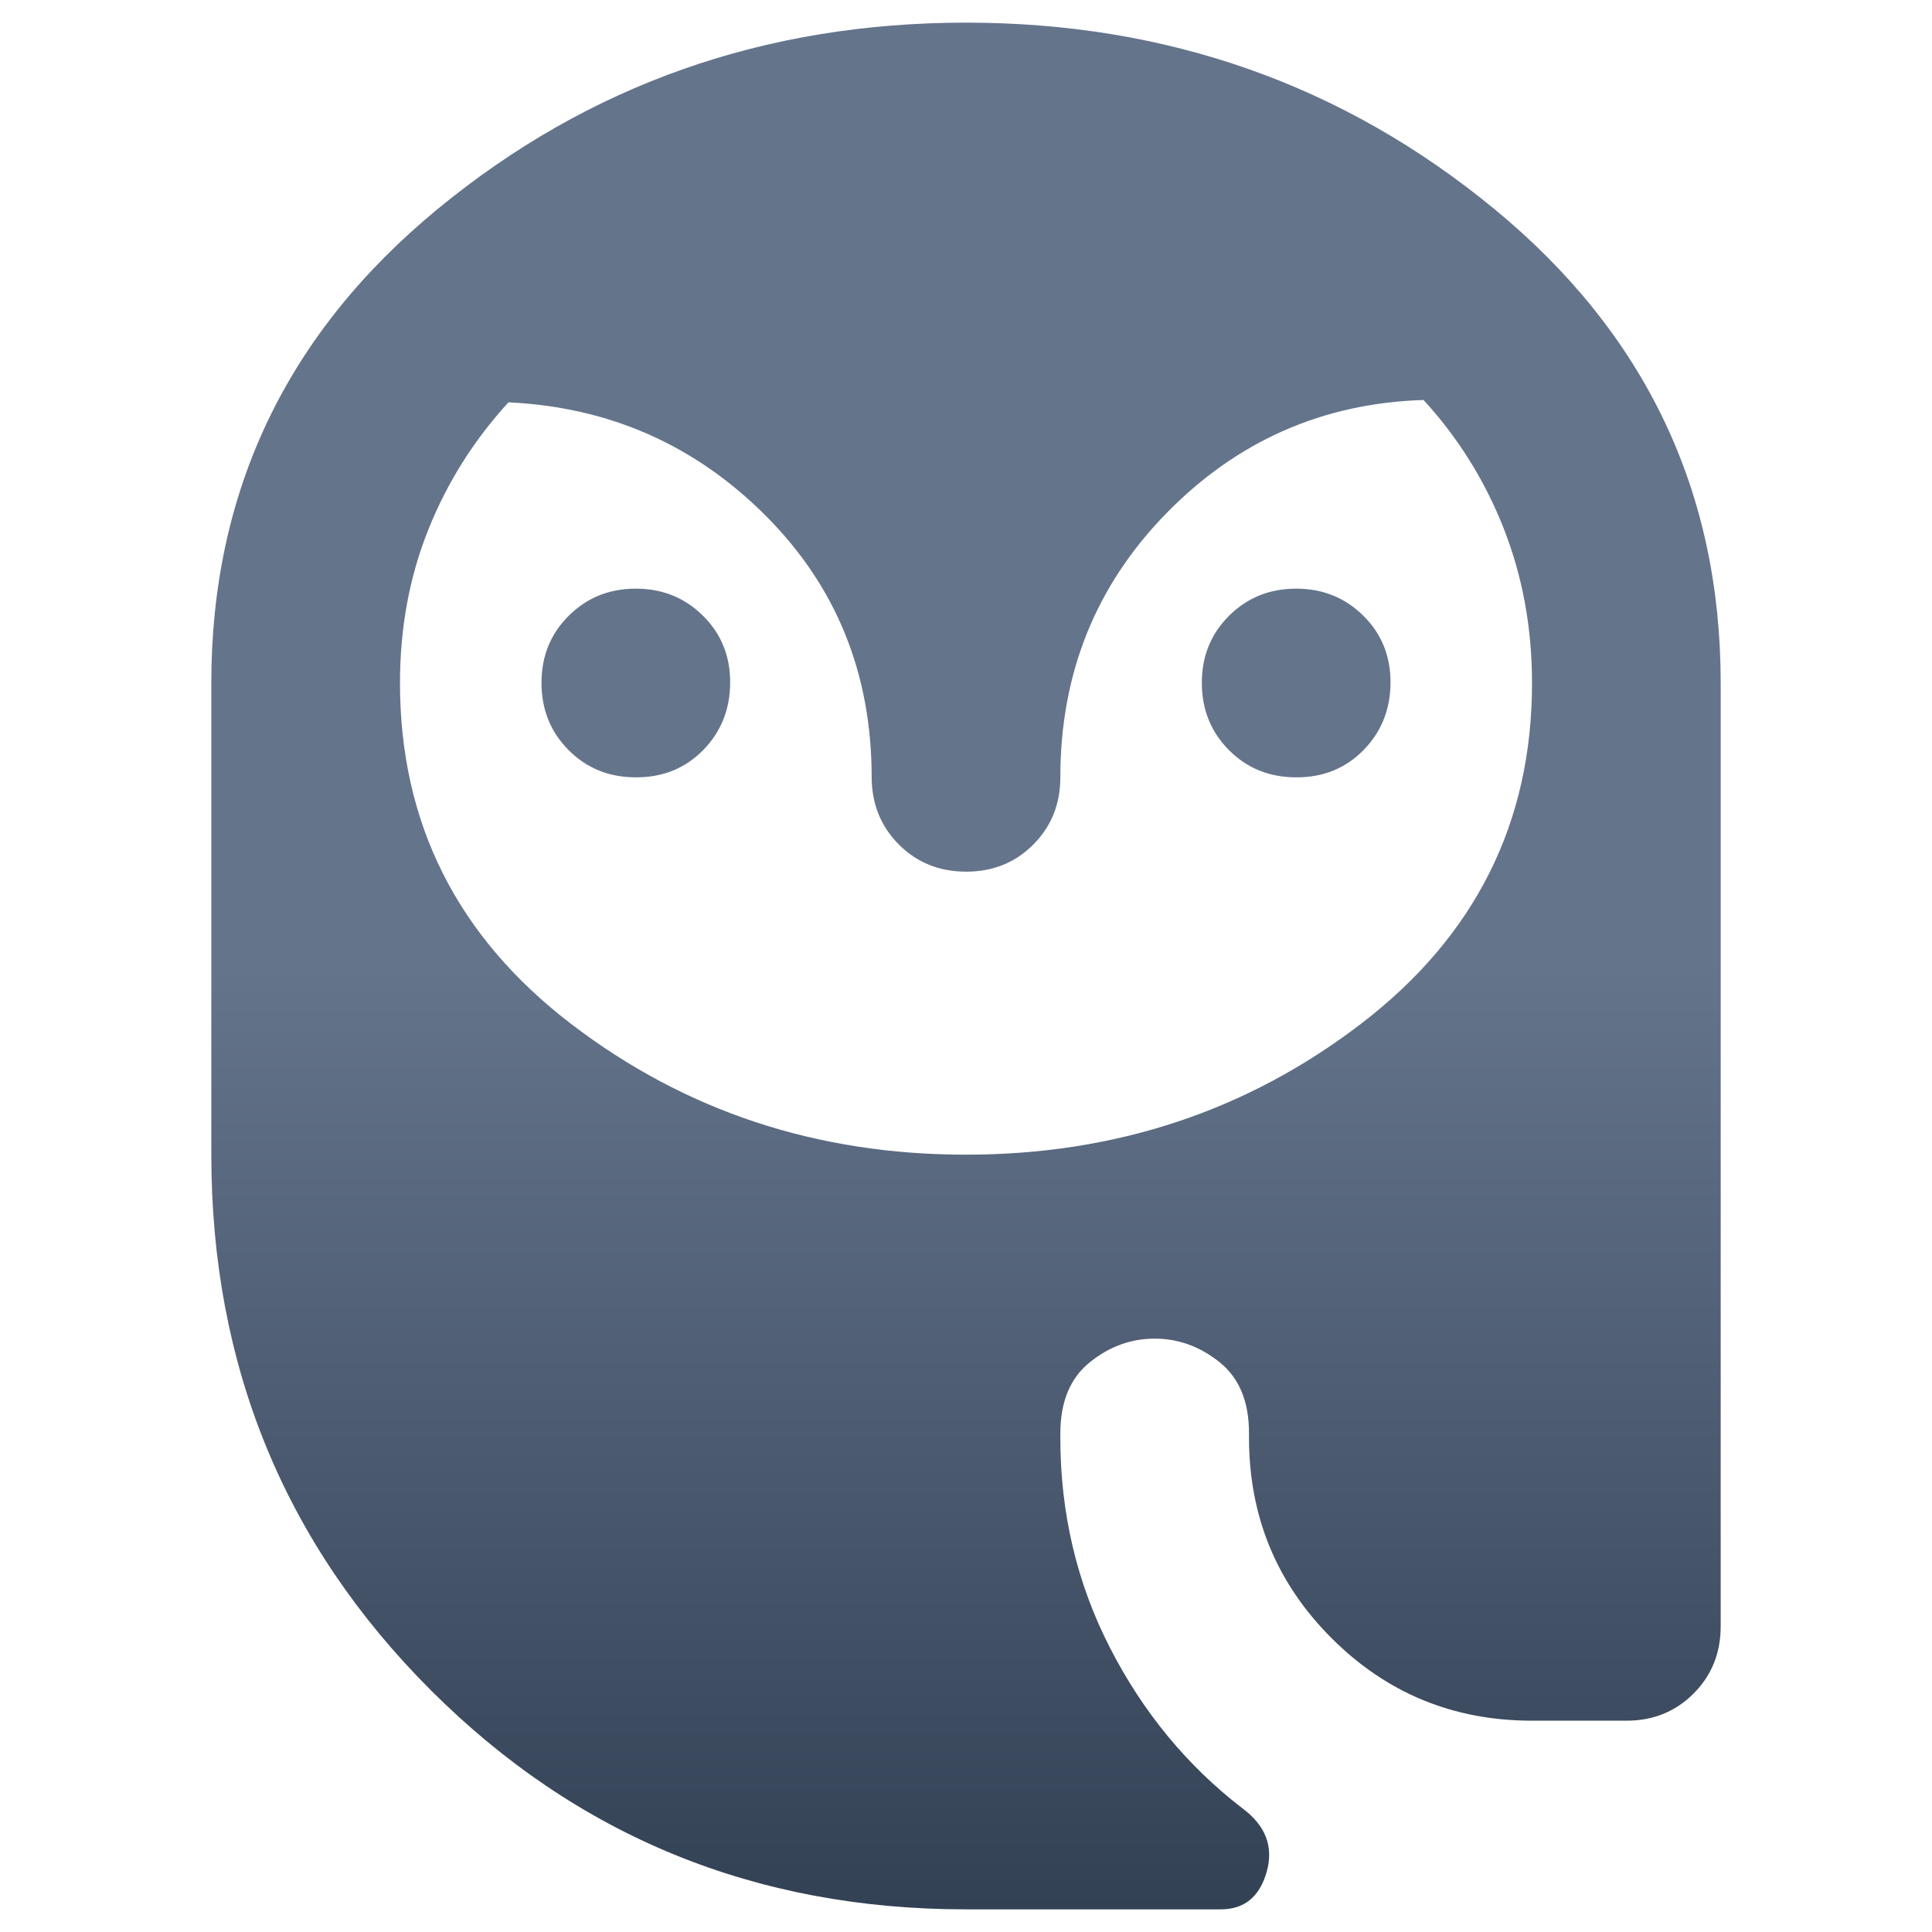
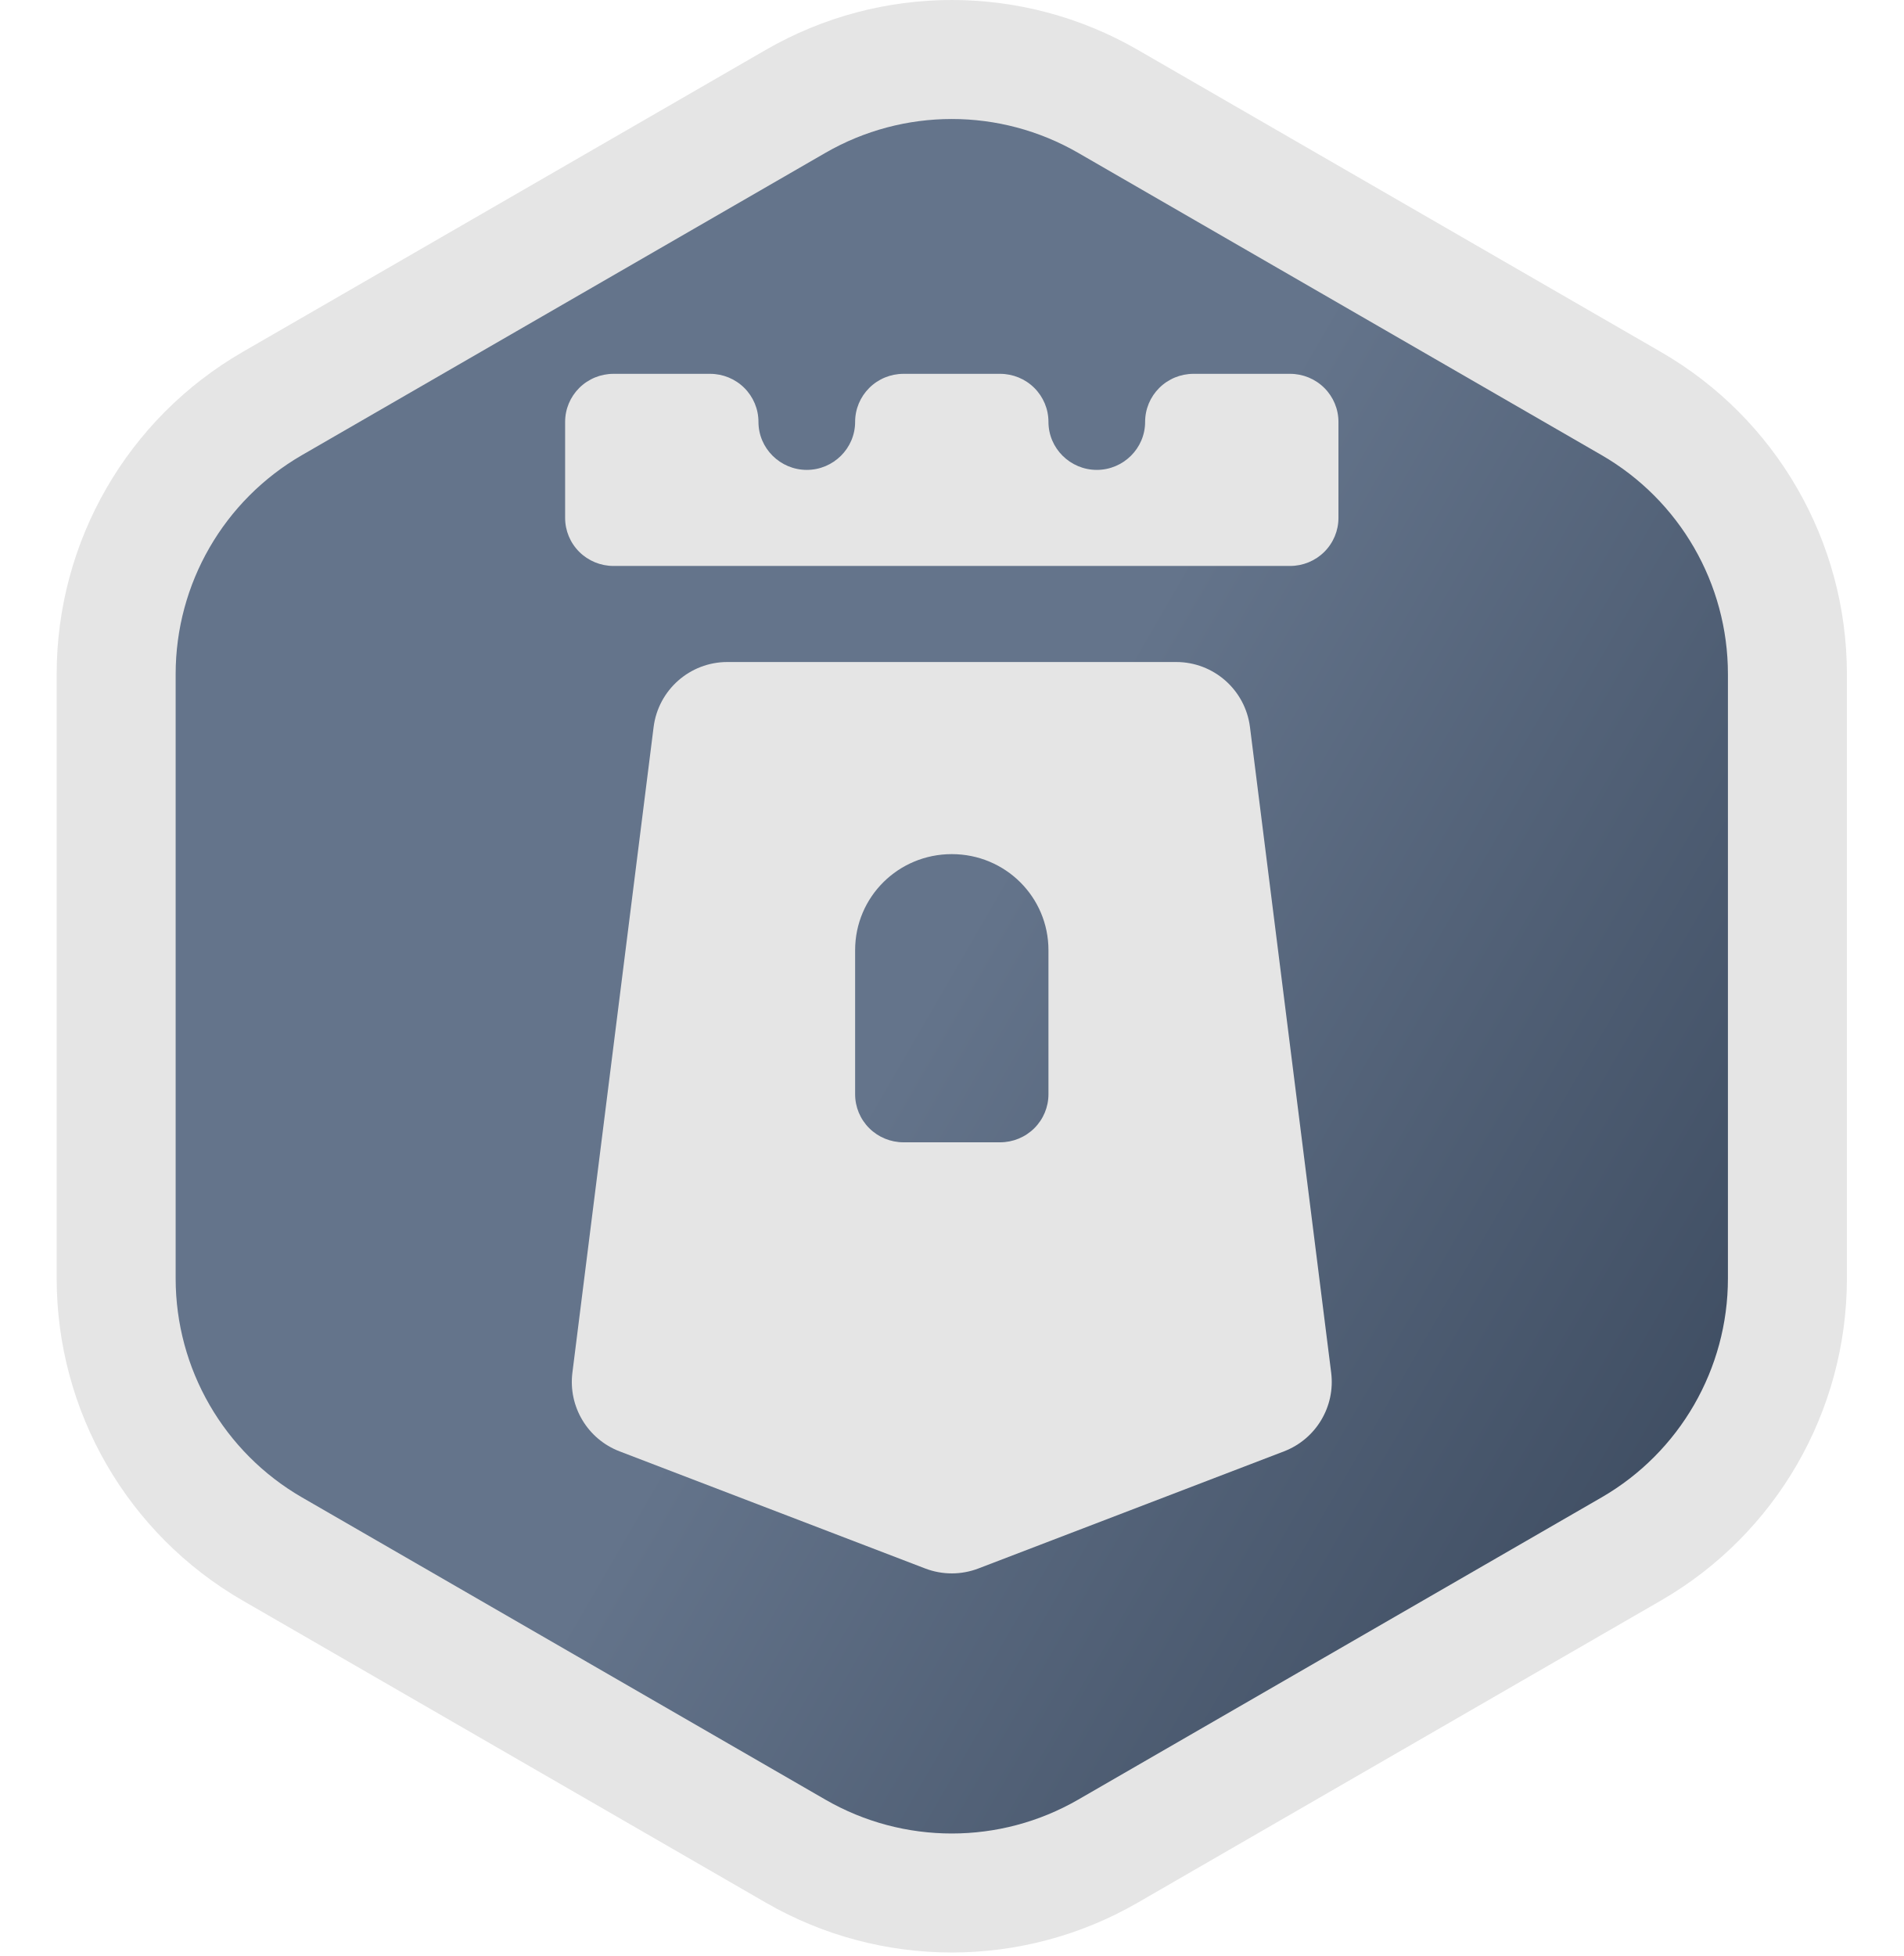
- <svg xmlns="http://www.w3.org/2000/svg" width="256" height="256" viewBox="0 0 256 256" fill="none">
-   <path d="M84.25 103C80.708 103 77.742 101.8 75.35 99.4C72.958 97 71.758 94.033 71.75 90.5C71.742 86.967 72.942 84 75.35 81.6C77.758 79.2 80.725 78 84.25 78C87.775 78 90.746 79.2 93.162 81.6C95.579 84 96.775 86.967 96.75 90.5C96.725 94.033 95.525 97.004 93.15 99.412C90.775 101.821 87.808 103.017 84.25 103ZM171.75 103C168.208 103 165.242 101.8 162.85 99.4C160.458 97 159.258 94.033 159.25 90.5C159.242 86.967 160.442 84 162.85 81.6C165.258 79.2 168.225 78 171.75 78C175.275 78 178.246 79.2 180.662 81.6C183.079 84 184.275 86.967 184.25 90.5C184.225 94.033 183.025 97.004 180.65 99.412C178.275 101.821 175.308 103.017 171.75 103ZM128 253C100.083 253 76.438 243.312 57.062 223.937C37.688 204.562 28 180.917 28 153V90.5C28 65.083 38 44.146 58 27.688C78 11.229 101.333 3 128 3C154.667 3 178 11.229 198 27.688C218 44.146 228 65.083 228 90.5V215.5C228 219.042 226.8 222.012 224.4 224.412C222 226.812 219.033 228.008 215.5 228H203C192.583 228 183.729 224.354 176.438 217.062C169.146 209.771 165.5 200.917 165.5 190.5V189.875C165.5 185.708 164.2 182.583 161.6 180.5C159 178.417 156.133 177.375 153 177.375C149.867 177.375 147.004 178.417 144.412 180.5C141.821 182.583 140.517 185.708 140.5 189.875V190.5C140.5 200.5 142.687 209.771 147.062 218.312C151.437 226.854 157.271 233.937 164.562 239.562C167.688 241.854 168.783 244.667 167.85 248C166.917 251.333 164.883 253 161.75 253H128ZM128 153C147.792 153 165.242 147.217 180.35 135.65C195.458 124.083 203.008 109.033 203 90.5C203 83.208 201.75 76.383 199.25 70.025C196.75 63.667 193.208 57.992 188.625 53C175.292 53.417 163.938 58.417 154.562 68C145.188 77.583 140.5 89.25 140.5 103C140.5 106.542 139.304 109.513 136.913 111.913C134.521 114.312 131.55 115.508 128 115.5C124.45 115.492 121.483 114.292 119.1 111.9C116.717 109.508 115.517 106.542 115.5 103C115.5 89.25 110.812 77.688 101.438 68.312C92.062 58.938 80.708 53.938 67.375 53.312C62.792 58.312 59.25 63.938 56.75 70.188C54.25 76.438 53 83.208 53 90.5C53 109.042 60.554 124.096 75.662 135.663C90.771 147.229 108.217 153.008 128 153Z" fill="url(#paint0_linear_4046_109)" />
+ <svg xmlns="http://www.w3.org/2000/svg" width="256" height="263" viewBox="0 0 256 263" fill="none">
+   <path d="M107 13.627C119.995 6.125 136.005 6.125 149 13.627L219.378 54.259C232.373 61.762 240.378 75.627 240.378 90.632V171.898C240.378 186.903 232.373 200.768 219.378 208.271L149 248.903C136.005 256.405 119.995 256.405 107 248.903L36.622 208.271C23.627 200.768 15.622 186.903 15.622 171.898V90.632C15.622 75.627 23.627 61.762 36.622 54.259L107 13.627Z" fill="url(#paint0_linear_4046_109)" stroke="#E5E5E5" stroke-width="16" />
+   <path d="M82.5 50.265C80.776 50.265 79.123 50.945 77.904 52.157C76.685 53.368 76 55.01 76 56.723V69.639C76 71.352 76.685 72.994 77.904 74.205C79.123 75.416 80.776 76.097 82.5 76.097H173.5C175.224 76.097 176.877 75.416 178.096 74.205C179.315 72.994 180 71.352 180 69.639V56.723C180 55.01 179.315 53.368 178.096 52.157C176.877 50.945 175.224 50.265 173.5 50.265H160.5C158.776 50.265 157.123 50.945 155.904 52.157C154.685 53.368 154 55.01 154 56.723C154 60.289 151.067 63.181 147.5 63.181C143.933 63.181 141 60.289 141 56.723C141 55.01 140.315 53.368 139.096 52.157C137.877 50.945 136.224 50.265 134.5 50.265H121.5C119.776 50.265 118.123 50.945 116.904 52.157C115.685 53.368 115 55.01 115 56.723C115 60.289 112.067 63.181 108.5 63.181C104.933 63.181 102 60.289 102 56.723C102 55.01 101.315 53.368 100.096 52.157C98.877 50.945 97.224 50.265 95.5 50.265H82.5ZM97.821 89.013C92.781 89.013 88.528 92.764 87.899 97.764L76.979 184.559C76.404 189.128 79.023 193.498 83.323 195.146L124.422 210.894C126.726 211.777 129.274 211.777 131.578 210.894L172.677 195.146C176.977 193.498 179.596 189.128 179.021 184.559L168.101 97.764C167.472 92.764 163.219 89.013 158.179 89.013H97.821ZM128 114.844C135.202 114.844 141 120.605 141 127.76V147.134C141 148.847 140.315 150.49 139.096 151.701C137.877 152.912 136.224 153.592 134.5 153.592H121.5C119.776 153.592 118.123 152.912 116.904 151.701C115.685 150.49 115 148.847 115 147.134V127.76C115 120.605 120.798 114.844 128 114.844Z" fill="#E5E5E5" />
  <defs>
-     <linearGradient id="paint0_linear_4046_109" x1="128" y1="3" x2="128" y2="253" gradientUnits="userSpaceOnUse">
-       <stop offset="0.5" stop-color="#64748B" />
+     <linearGradient id="paint0_linear_4046_109" x1="-11" y1="50.699" x2="267" y2="211.831" gradientUnits="userSpaceOnUse">
+       <stop offset="0.495" stop-color="#64748B" />
      <stop offset="1" stop-color="#334155" />
    </linearGradient>
  </defs>
</svg>
